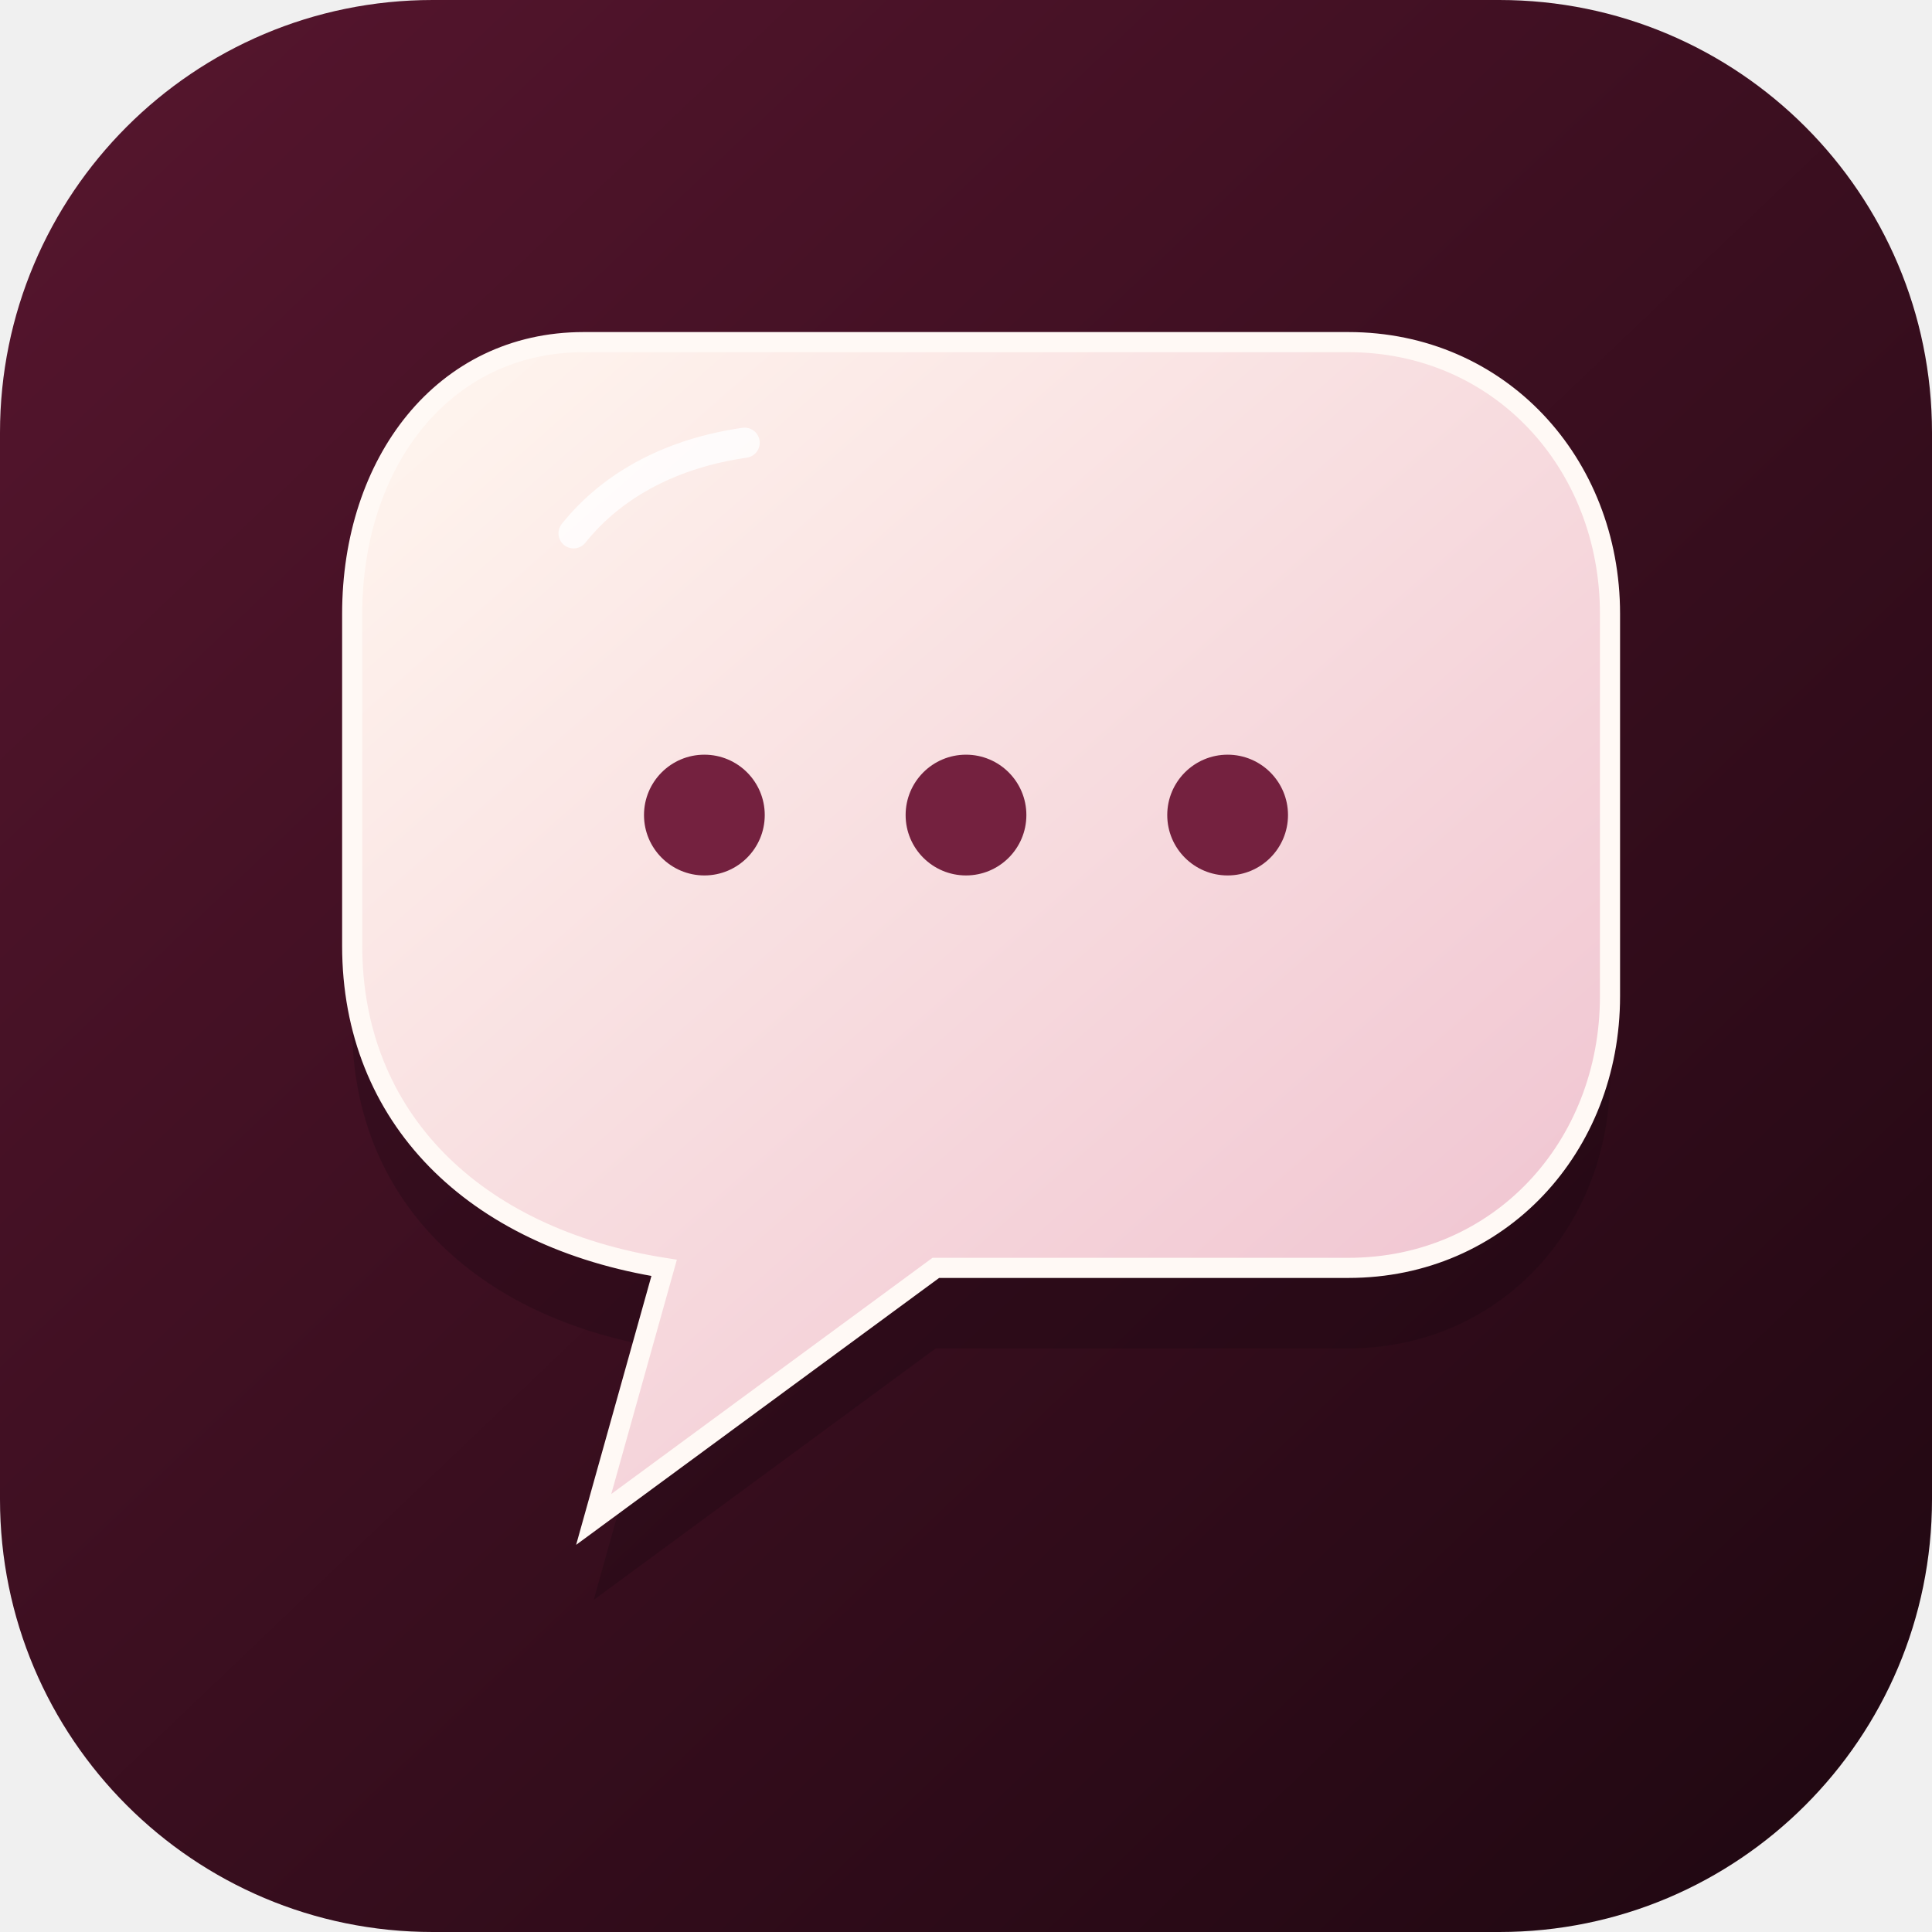
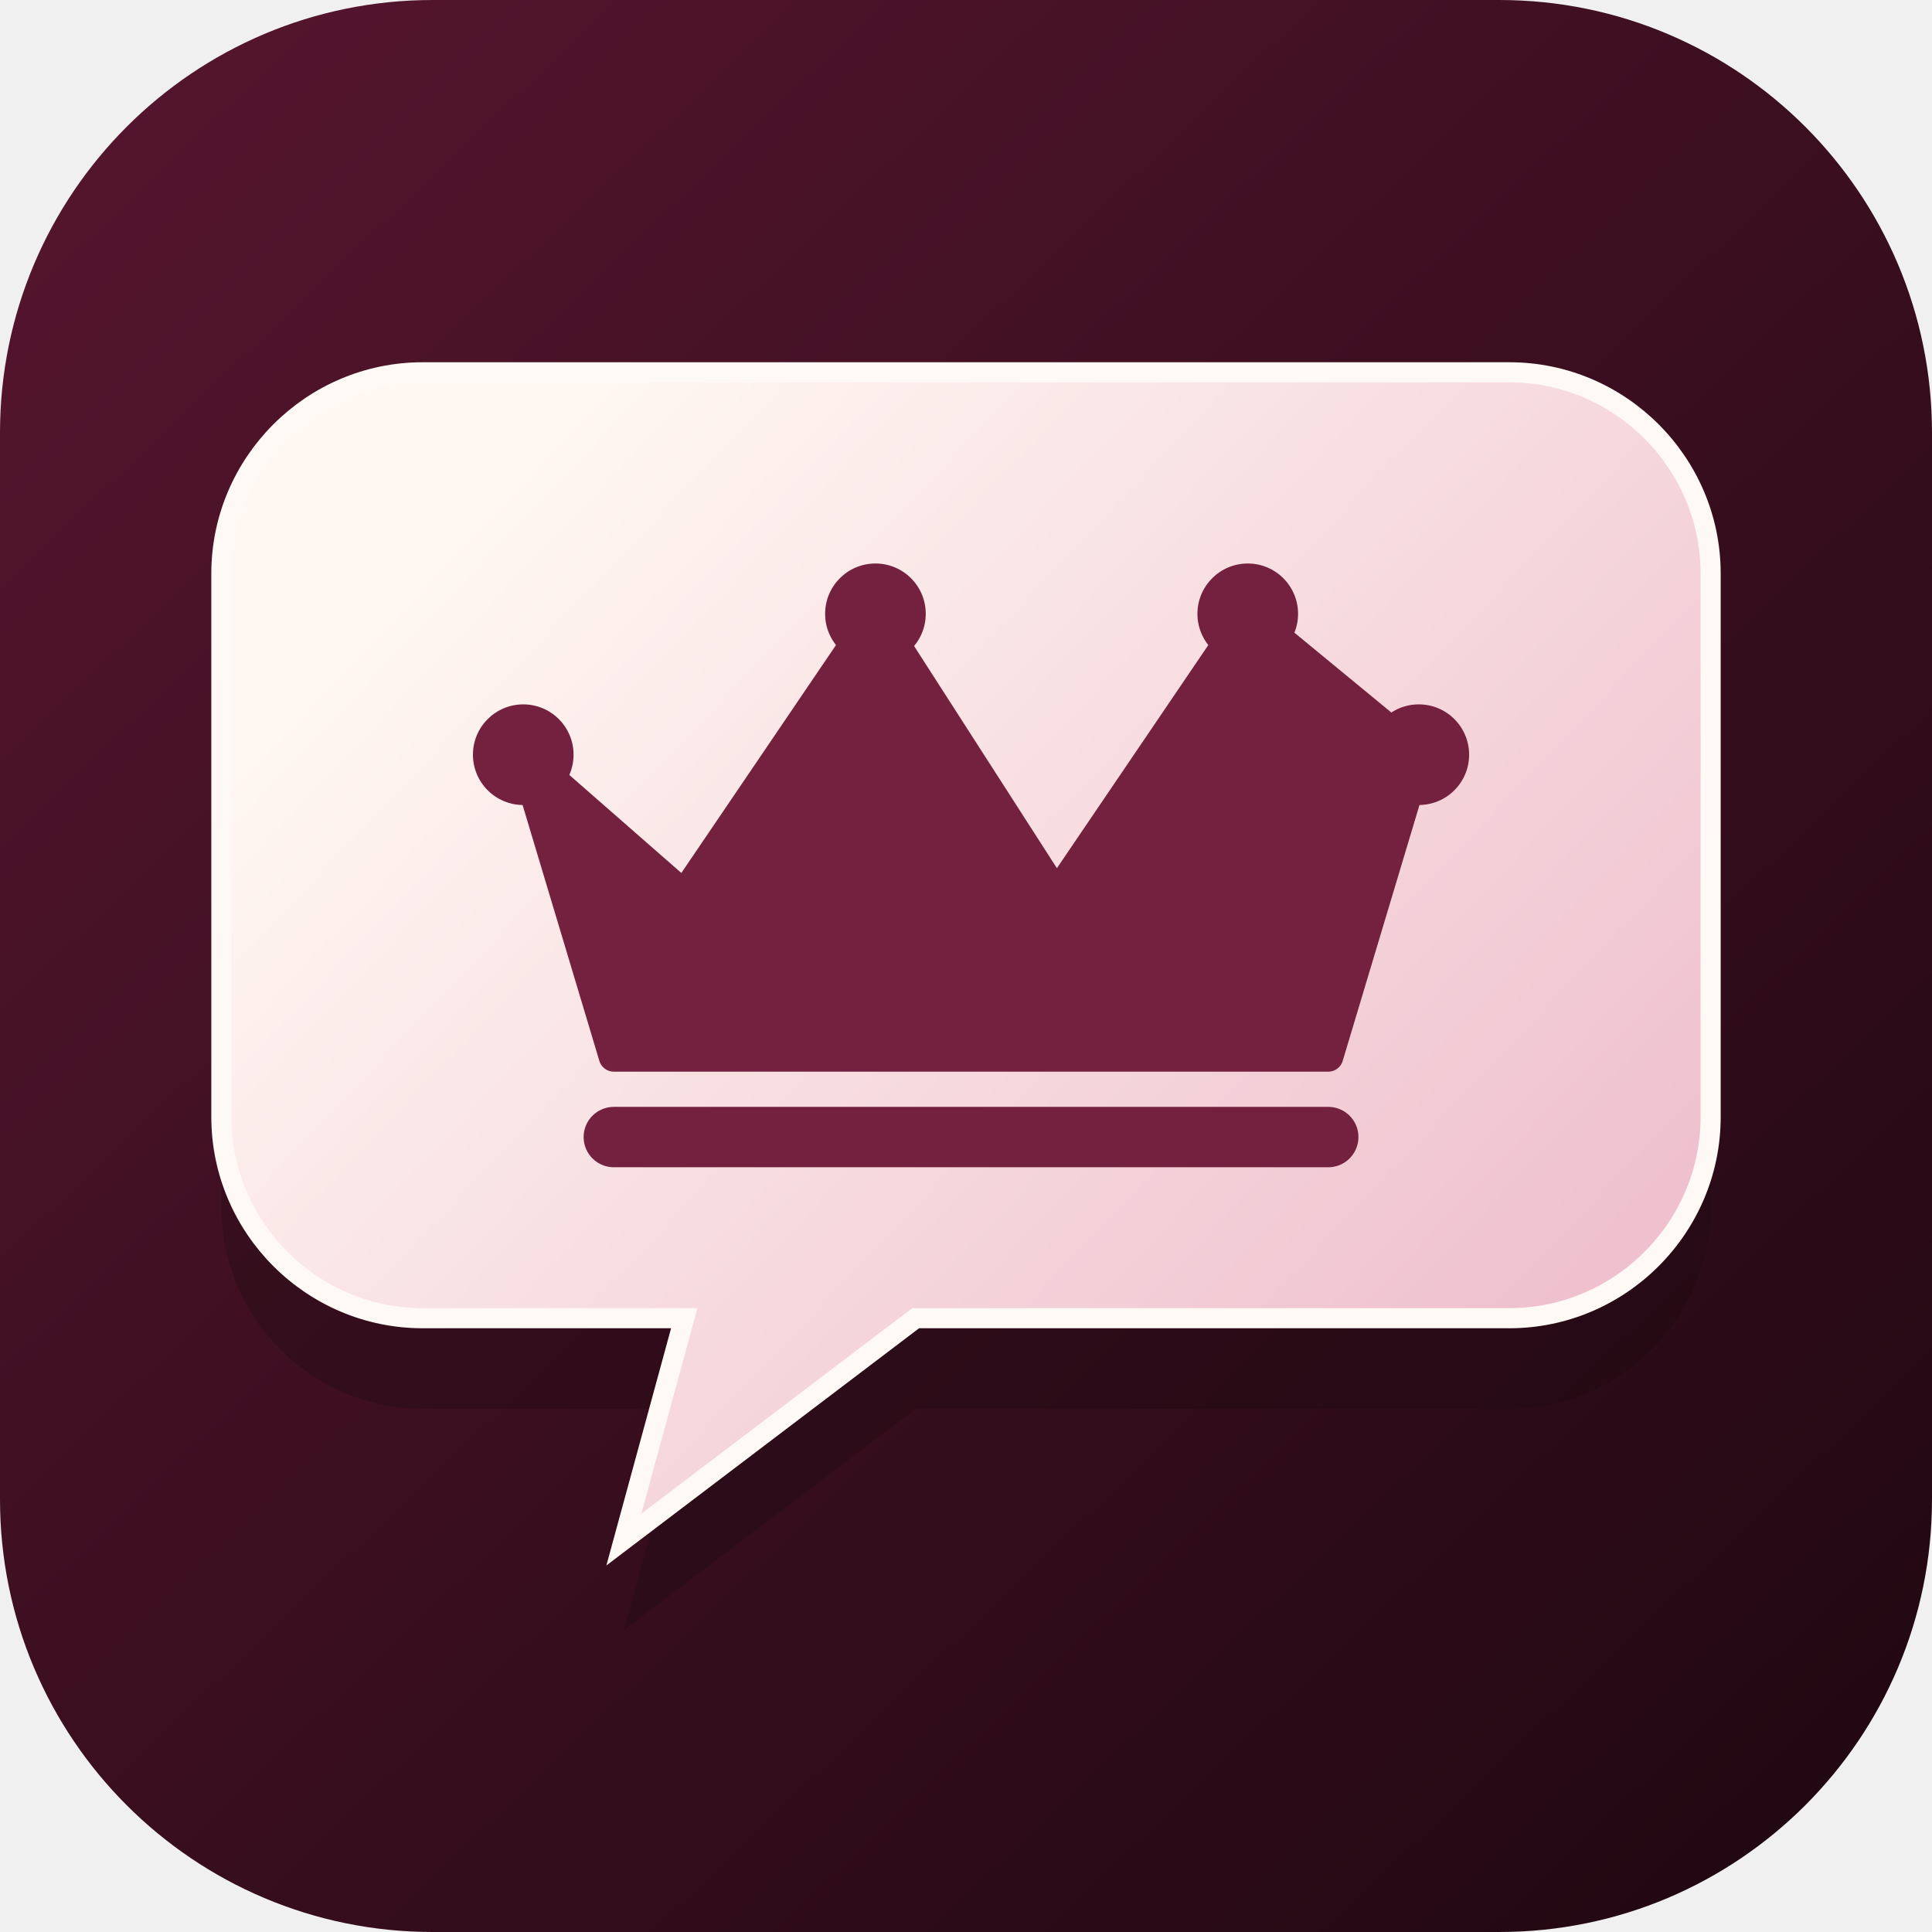
<svg xmlns="http://www.w3.org/2000/svg" width="512" height="512" viewBox="0 0 192 192">
  <defs>
    <linearGradient id="bg" x1="12" y1="8" x2="180" y2="184" gradientUnits="userSpaceOnUse">
      <stop stop-color="#54152D" />
      <stop offset="1" stop-color="#210812" />
    </linearGradient>
-     <linearGradient id="bubble" x1="43" y1="35" x2="145" y2="151" gradientUnits="userSpaceOnUse">
-       <stop stop-color="#FFF5EE" />
+     <linearGradient id="crown" x1="48" y1="47" x2="145" y2="139" gradientUnits="userSpaceOnUse">
+       <stop stop-color="#FFF8F2" />
      <stop offset="1" stop-color="#EFC1CF" />
    </linearGradient>
  </defs>
  <rect width="192" height="192" rx="43" fill="url(#bg)" />
-   <path d="M58 37h76c15 0 26 12 26 27v38c0 15-11 27-26 27H93l-34 25 7-25c-19-3-31-15-31-32V64c0-15 9-27 23-27Z" fill="#12060D" opacity=".24" transform="translate(0 5)" />
-   <path d="M58 34h76c15 0 26 12 26 27v38c0 15-11 27-26 27H93l-34 25 7-25c-19-3-31-15-31-32V61c0-15 9-27 23-27Z" fill="url(#bubble)" stroke="#FFF9F5" stroke-width="2" />
-   <path d="M57 53c4-5 10-8 17-9" fill="none" stroke="#FFFFFF" stroke-opacity=".8" stroke-width="3" stroke-linecap="round" />
-   <circle cx="70" cy="81" r="6" fill="#74213F" />
-   <circle cx="96" cy="81" r="6" fill="#74213F" />
-   <circle cx="122" cy="81" r="6" fill="#74213F" />
+   <path d="M42 42h108c11 0 20 9 20 20v54c0 11-9 20-20 20H91l-29 22 6-22H42c-11 0-20-9-20-20V62c0-11 9-20 20-20Z" fill="#12060D" opacity=".25" transform="translate(0 4)" />
+   <path d="M42 37h108c11 0 20 9 20 20v54c0 11-9 20-20 20H91l-29 22 6-22H42c-11 0-20-9-20-20V57c0-11 9-20 20-20Z" fill="url(#crown)" stroke="#FFF9F5" stroke-width="2" />
+   <path d="M52 75 68 89 87 61 105 89 124 61 141 75 132 105H61Z" fill="#74213F" stroke="#74213F" stroke-linejoin="round" stroke-width="3" />
+   <path d="M61 113h71" fill="none" stroke="#74213F" stroke-width="6" stroke-linecap="round" />
+   <circle cx="52" cy="75" r="5" fill="#74213F" />
+   <circle cx="87" cy="61" r="5" fill="#74213F" />
+   <circle cx="124" cy="61" r="5" fill="#74213F" />
+   <circle cx="141" cy="75" r="5" fill="#74213F" />
</svg>
